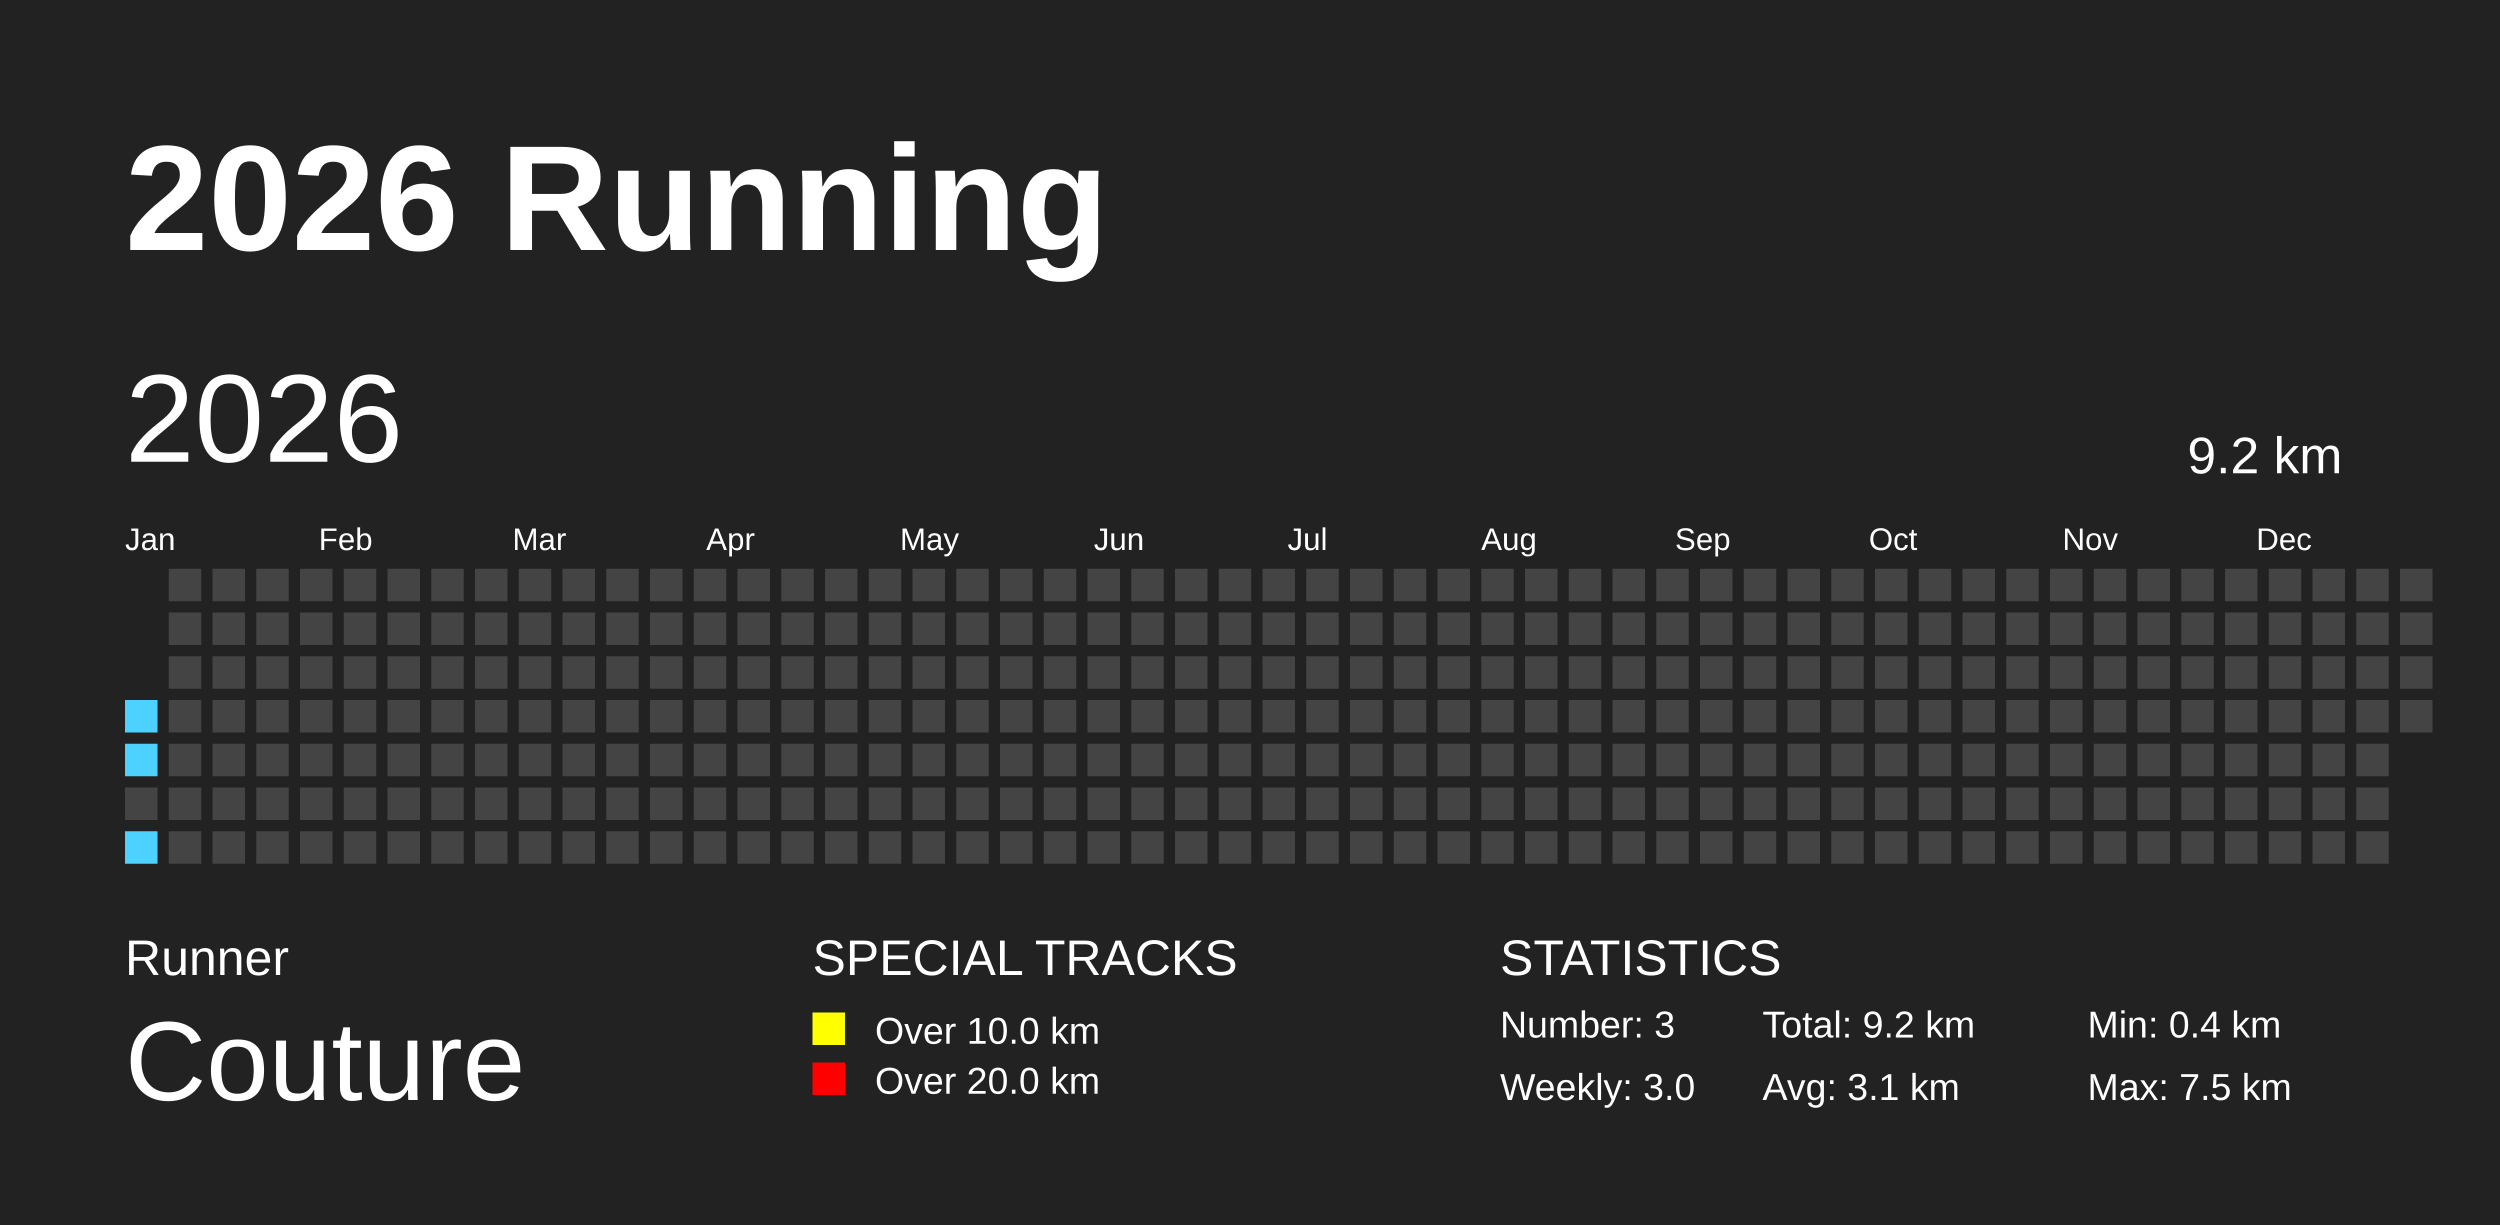
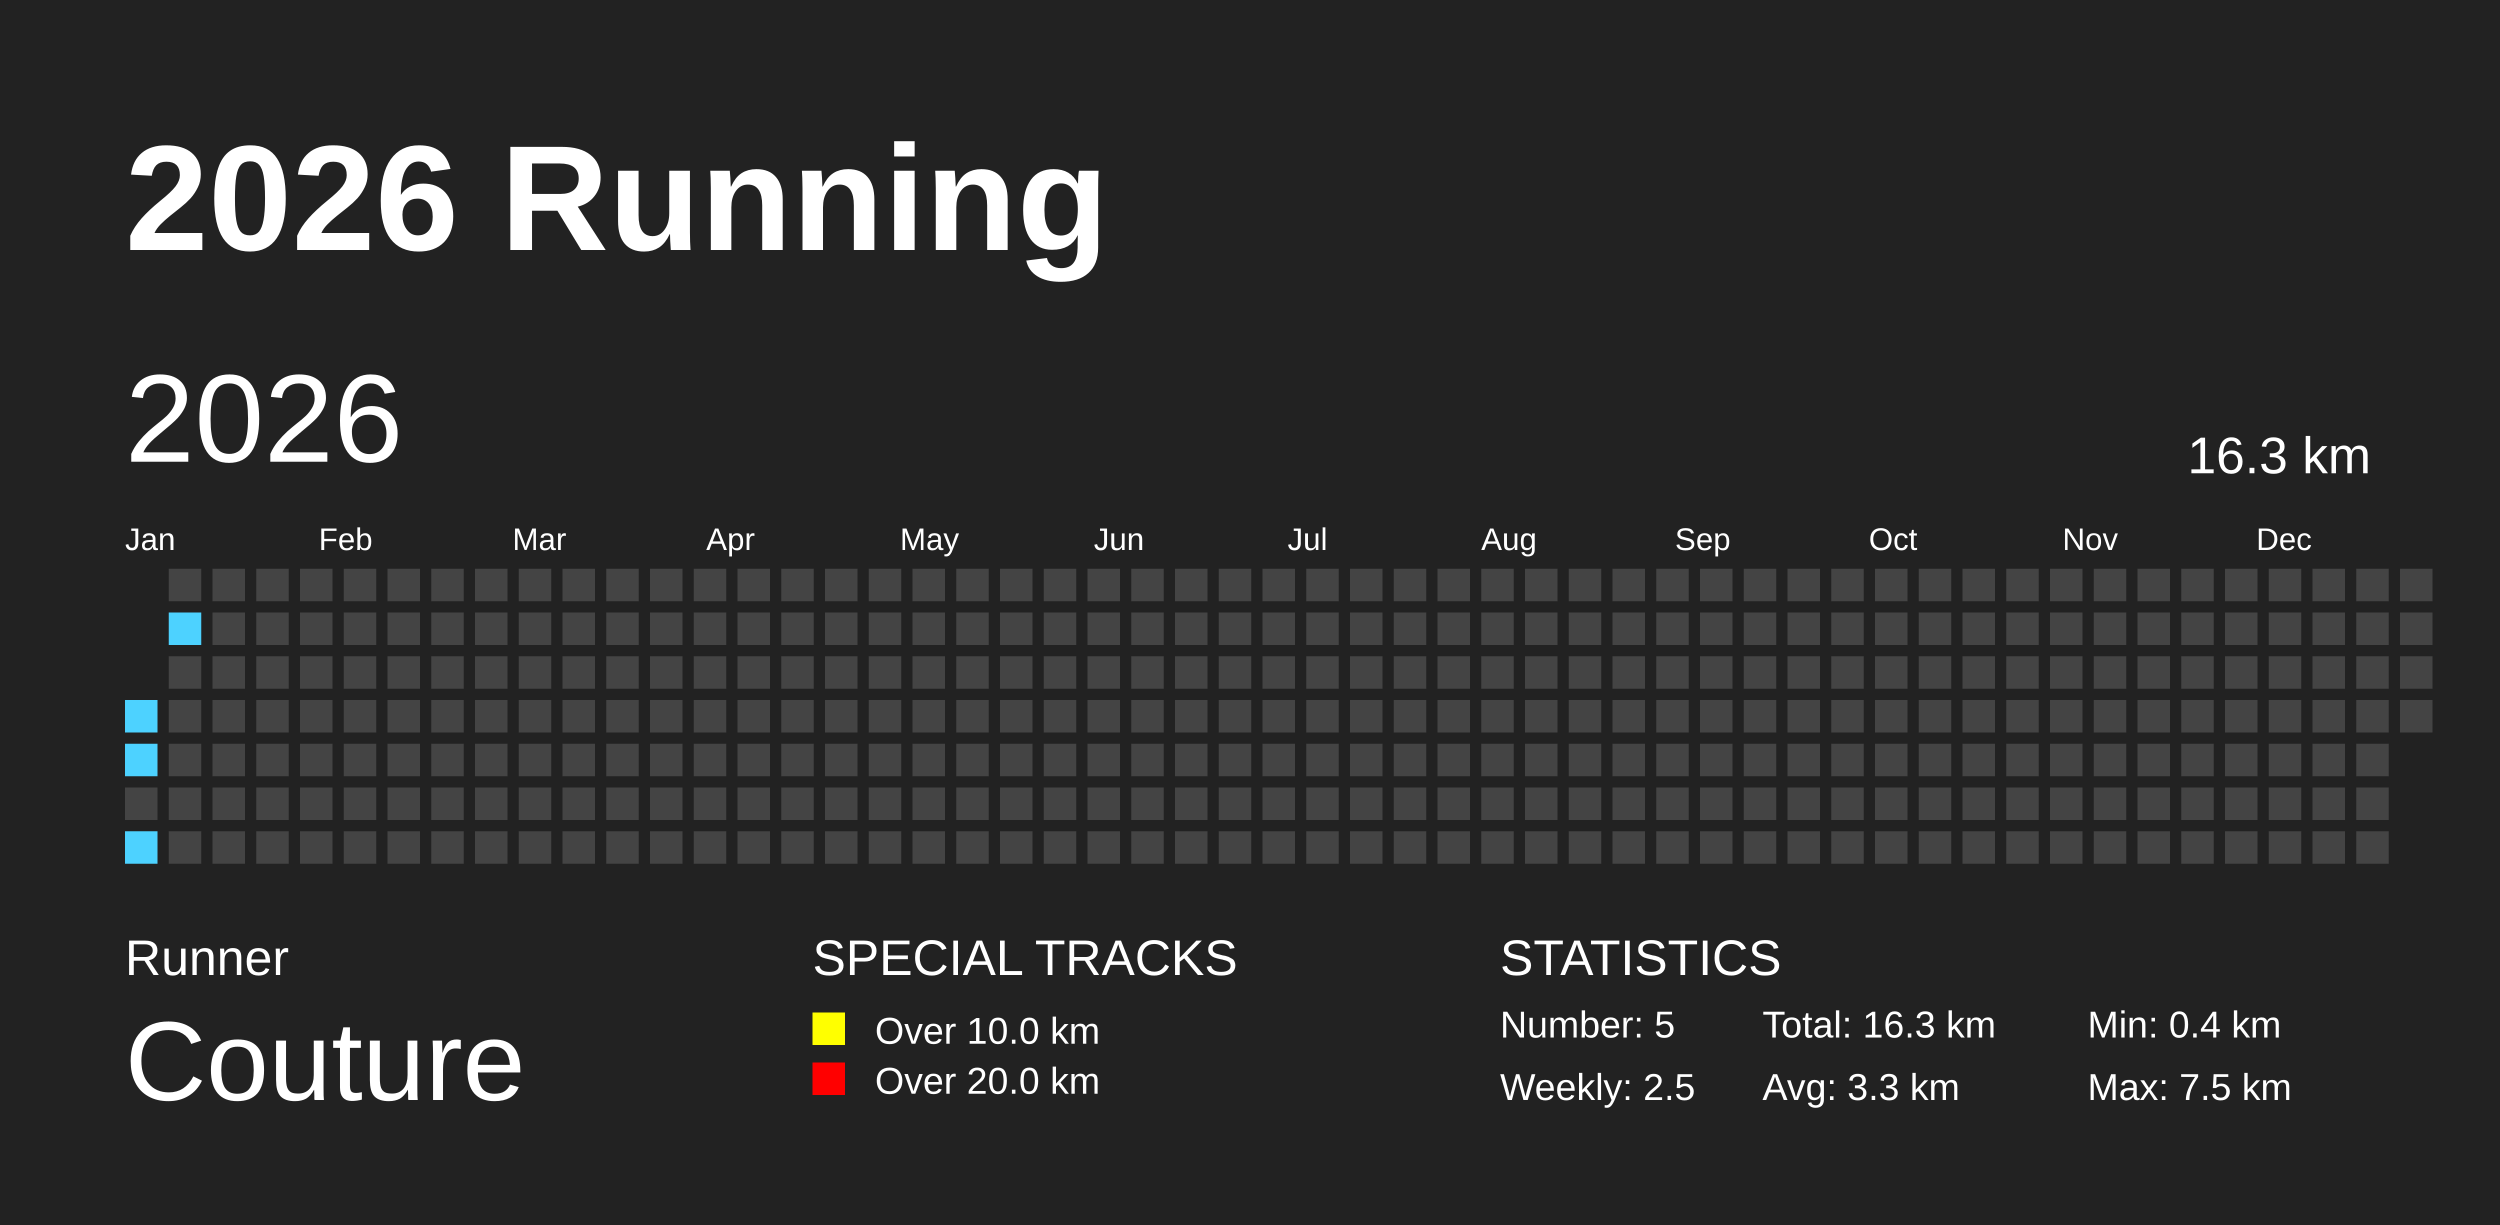
<svg xmlns="http://www.w3.org/2000/svg" baseProfile="full" height="98mm" version="1.1" viewBox="0,0,200,98" width="200mm">
  <defs />
  <rect fill="#222222" height="98" width="200" x="0" y="0" />
  <text fill="#FFFFFF" style="font-size:12px; font-family:Arial; font-weight:bold;" x="10" y="20">2026 Running</text>
  <text fill="#FFFFFF" style="font-size:4px; font-family:Arial" x="10" y="78">Runner</text>
  <text fill="#FFFFFF" style="font-size:9px; font-family:Arial" x="10" y="88">Couture</text>
  <text fill="#FFFFFF" style="font-size:4px; font-family:Arial" x="65" y="78">SPECIAL TRACKS</text>
  <rect fill="yellow" height="2.6" width="2.6" x="65" y="81" />
  <text fill="#FFFFFF" style="font-size:3px; font-family:Arial" x="70" y="83.5">Over 10.0 km</text>
  <rect fill="red" height="2.6" width="2.6" x="65" y="85" />
  <text fill="#FFFFFF" style="font-size:3px; font-family:Arial" x="70" y="87.5">Over 20.0 km</text>
  <text fill="#FFFFFF" style="font-size:4px; font-family:Arial" x="120" y="78">STATISTICS</text>
-   <text fill="#FFFFFF" style="font-size:3px; font-family:Arial" x="120" y="83">Number: 3</text>
-   <text fill="#FFFFFF" style="font-size:3px; font-family:Arial" x="120" y="88">Weekly: 3.0</text>
-   <text fill="#FFFFFF" style="font-size:3px; font-family:Arial" x="141" y="83">Total: 9.2 km</text>
-   <text fill="#FFFFFF" style="font-size:3px; font-family:Arial" x="141" y="88">Avg: 3.1 km</text>
+   <text fill="#FFFFFF" style="font-size:3px; font-family:Arial" x="120" y="83">Number: 5</text>
+   <text fill="#FFFFFF" style="font-size:3px; font-family:Arial" x="120" y="88">Weekly: 2.5</text>
+   <text fill="#FFFFFF" style="font-size:3px; font-family:Arial" x="141" y="83">Total: 16.3 km</text>
+   <text fill="#FFFFFF" style="font-size:3px; font-family:Arial" x="141" y="88">Avg: 3.3 km</text>
  <text fill="#FFFFFF" style="font-size:3px; font-family:Arial" x="167" y="83">Min: 0.4 km</text>
  <text fill="#FFFFFF" style="font-size:3px; font-family:Arial" x="167" y="88">Max: 7.5 km</text>
  <text dominant-baseline="hanging" fill="#FFFFFF" style="font-size:10.0px; font-family:Arial;" x="10" y="30">2026</text>
-   <text dominant-baseline="hanging" fill="#FFFFFF" style="font-size:4.125px; font-family:Arial;" x="175" y="35">9.2 km</text>
+   <text dominant-baseline="hanging" fill="#FFFFFF" style="font-size:4.125px; font-family:Arial;" x="175" y="35">16.3 km</text>
  <text fill="#FFFFFF" style="font-size:2.5px; font-family:Arial" x="10.0" y="44">Jan</text>
  <text fill="#FFFFFF" style="font-size:2.5px; font-family:Arial" x="25.5" y="44">Feb</text>
  <text fill="#FFFFFF" style="font-size:2.5px; font-family:Arial" x="41.0" y="44">Mar</text>
  <text fill="#FFFFFF" style="font-size:2.5px; font-family:Arial" x="56.5" y="44">Apr</text>
  <text fill="#FFFFFF" style="font-size:2.5px; font-family:Arial" x="72.0" y="44">May</text>
  <text fill="#FFFFFF" style="font-size:2.5px; font-family:Arial" x="87.5" y="44">Jun</text>
  <text fill="#FFFFFF" style="font-size:2.5px; font-family:Arial" x="103.0" y="44">Jul</text>
  <text fill="#FFFFFF" style="font-size:2.5px; font-family:Arial" x="118.5" y="44">Aug</text>
  <text fill="#FFFFFF" style="font-size:2.5px; font-family:Arial" x="134.0" y="44">Sep</text>
  <text fill="#FFFFFF" style="font-size:2.5px; font-family:Arial" x="149.5" y="44">Oct</text>
  <text fill="#FFFFFF" style="font-size:2.5px; font-family:Arial" x="165.0" y="44">Nov</text>
  <text fill="#FFFFFF" style="font-size:2.5px; font-family:Arial" x="180.5" y="44">Dec</text>
  <rect fill="#4DD2FF" height="2.6" width="2.6" x="10.0" y="56.0" />
  <rect fill="#4DD2FF" height="2.6" width="2.6" x="10.0" y="59.5" />
  <rect fill="#444444" height="2.6" width="2.6" x="10.0" y="63.0" />
  <rect fill="#4DD2FF" height="2.6" width="2.6" x="10.0" y="66.5" />
  <rect fill="#444444" height="2.6" width="2.6" x="13.5" y="45.5" />
-   <rect fill="#444444" height="2.6" width="2.6" x="13.5" y="49.0" />
+   <rect fill="#4DD2FF" height="2.6" width="2.6" x="13.5" y="49.0" />
  <rect fill="#444444" height="2.6" width="2.6" x="13.5" y="52.5" />
  <rect fill="#444444" height="2.6" width="2.6" x="13.5" y="56.0" />
  <rect fill="#444444" height="2.6" width="2.6" x="13.5" y="59.5" />
  <rect fill="#444444" height="2.6" width="2.6" x="13.5" y="63.0" />
  <rect fill="#444444" height="2.6" width="2.6" x="13.5" y="66.5" />
  <rect fill="#444444" height="2.6" width="2.6" x="17.0" y="45.5" />
  <rect fill="#444444" height="2.6" width="2.6" x="17.0" y="49.0" />
  <rect fill="#444444" height="2.6" width="2.6" x="17.0" y="52.5" />
  <rect fill="#444444" height="2.6" width="2.6" x="17.0" y="56.0" />
  <rect fill="#444444" height="2.6" width="2.6" x="17.0" y="59.5" />
  <rect fill="#444444" height="2.6" width="2.6" x="17.0" y="63.0" />
  <rect fill="#444444" height="2.6" width="2.6" x="17.0" y="66.5" />
  <rect fill="#444444" height="2.6" width="2.6" x="20.5" y="45.5" />
  <rect fill="#444444" height="2.6" width="2.6" x="20.5" y="49.0" />
  <rect fill="#444444" height="2.6" width="2.6" x="20.5" y="52.5" />
  <rect fill="#444444" height="2.6" width="2.6" x="20.5" y="56.0" />
  <rect fill="#444444" height="2.6" width="2.6" x="20.5" y="59.5" />
  <rect fill="#444444" height="2.6" width="2.6" x="20.5" y="63.0" />
  <rect fill="#444444" height="2.6" width="2.6" x="20.5" y="66.5" />
  <rect fill="#444444" height="2.6" width="2.6" x="24.0" y="45.5" />
  <rect fill="#444444" height="2.6" width="2.6" x="24.0" y="49.0" />
  <rect fill="#444444" height="2.6" width="2.6" x="24.0" y="52.5" />
  <rect fill="#444444" height="2.6" width="2.6" x="24.0" y="56.0" />
  <rect fill="#444444" height="2.6" width="2.6" x="24.0" y="59.5" />
  <rect fill="#444444" height="2.6" width="2.6" x="24.0" y="63.0" />
  <rect fill="#444444" height="2.6" width="2.6" x="24.0" y="66.5" />
  <rect fill="#444444" height="2.6" width="2.6" x="27.5" y="45.5" />
  <rect fill="#444444" height="2.6" width="2.6" x="27.5" y="49.0" />
  <rect fill="#444444" height="2.6" width="2.6" x="27.5" y="52.5" />
  <rect fill="#444444" height="2.6" width="2.6" x="27.5" y="56.0" />
  <rect fill="#444444" height="2.6" width="2.6" x="27.5" y="59.5" />
  <rect fill="#444444" height="2.6" width="2.6" x="27.5" y="63.0" />
  <rect fill="#444444" height="2.6" width="2.6" x="27.5" y="66.5" />
  <rect fill="#444444" height="2.6" width="2.6" x="31.0" y="45.5" />
  <rect fill="#444444" height="2.6" width="2.6" x="31.0" y="49.0" />
  <rect fill="#444444" height="2.6" width="2.6" x="31.0" y="52.5" />
  <rect fill="#444444" height="2.6" width="2.6" x="31.0" y="56.0" />
  <rect fill="#444444" height="2.6" width="2.6" x="31.0" y="59.5" />
  <rect fill="#444444" height="2.6" width="2.6" x="31.0" y="63.0" />
  <rect fill="#444444" height="2.6" width="2.6" x="31.0" y="66.5" />
  <rect fill="#444444" height="2.6" width="2.6" x="34.5" y="45.5" />
  <rect fill="#444444" height="2.6" width="2.6" x="34.5" y="49.0" />
  <rect fill="#444444" height="2.6" width="2.6" x="34.5" y="52.5" />
  <rect fill="#444444" height="2.6" width="2.6" x="34.5" y="56.0" />
  <rect fill="#444444" height="2.6" width="2.6" x="34.5" y="59.5" />
  <rect fill="#444444" height="2.6" width="2.6" x="34.5" y="63.0" />
  <rect fill="#444444" height="2.6" width="2.6" x="34.5" y="66.5" />
  <rect fill="#444444" height="2.6" width="2.6" x="38.0" y="45.5" />
  <rect fill="#444444" height="2.6" width="2.6" x="38.0" y="49.0" />
  <rect fill="#444444" height="2.6" width="2.6" x="38.0" y="52.5" />
  <rect fill="#444444" height="2.6" width="2.6" x="38.0" y="56.0" />
  <rect fill="#444444" height="2.6" width="2.6" x="38.0" y="59.5" />
  <rect fill="#444444" height="2.6" width="2.6" x="38.0" y="63.0" />
  <rect fill="#444444" height="2.6" width="2.6" x="38.0" y="66.5" />
  <rect fill="#444444" height="2.6" width="2.6" x="41.5" y="45.5" />
  <rect fill="#444444" height="2.6" width="2.6" x="41.5" y="49.0" />
  <rect fill="#444444" height="2.6" width="2.6" x="41.5" y="52.5" />
  <rect fill="#444444" height="2.6" width="2.6" x="41.5" y="56.0" />
  <rect fill="#444444" height="2.6" width="2.6" x="41.5" y="59.5" />
  <rect fill="#444444" height="2.6" width="2.6" x="41.5" y="63.0" />
  <rect fill="#444444" height="2.6" width="2.6" x="41.5" y="66.5" />
  <rect fill="#444444" height="2.6" width="2.6" x="45.0" y="45.5" />
  <rect fill="#444444" height="2.6" width="2.6" x="45.0" y="49.0" />
  <rect fill="#444444" height="2.6" width="2.6" x="45.0" y="52.5" />
  <rect fill="#444444" height="2.6" width="2.6" x="45.0" y="56.0" />
  <rect fill="#444444" height="2.6" width="2.6" x="45.0" y="59.5" />
  <rect fill="#444444" height="2.6" width="2.6" x="45.0" y="63.0" />
  <rect fill="#444444" height="2.6" width="2.6" x="45.0" y="66.5" />
  <rect fill="#444444" height="2.6" width="2.6" x="48.5" y="45.5" />
  <rect fill="#444444" height="2.6" width="2.6" x="48.5" y="49.0" />
  <rect fill="#444444" height="2.6" width="2.6" x="48.5" y="52.5" />
  <rect fill="#444444" height="2.6" width="2.6" x="48.5" y="56.0" />
  <rect fill="#444444" height="2.6" width="2.6" x="48.5" y="59.5" />
  <rect fill="#444444" height="2.6" width="2.6" x="48.5" y="63.0" />
  <rect fill="#444444" height="2.6" width="2.6" x="48.5" y="66.5" />
  <rect fill="#444444" height="2.6" width="2.6" x="52.0" y="45.5" />
  <rect fill="#444444" height="2.6" width="2.6" x="52.0" y="49.0" />
  <rect fill="#444444" height="2.6" width="2.6" x="52.0" y="52.5" />
  <rect fill="#444444" height="2.6" width="2.6" x="52.0" y="56.0" />
  <rect fill="#444444" height="2.6" width="2.6" x="52.0" y="59.5" />
  <rect fill="#444444" height="2.6" width="2.6" x="52.0" y="63.0" />
  <rect fill="#444444" height="2.6" width="2.6" x="52.0" y="66.5" />
  <rect fill="#444444" height="2.6" width="2.6" x="55.5" y="45.5" />
  <rect fill="#444444" height="2.6" width="2.6" x="55.5" y="49.0" />
  <rect fill="#444444" height="2.6" width="2.6" x="55.5" y="52.5" />
  <rect fill="#444444" height="2.6" width="2.6" x="55.5" y="56.0" />
  <rect fill="#444444" height="2.6" width="2.6" x="55.5" y="59.5" />
  <rect fill="#444444" height="2.6" width="2.6" x="55.5" y="63.0" />
  <rect fill="#444444" height="2.6" width="2.6" x="55.5" y="66.5" />
  <rect fill="#444444" height="2.6" width="2.6" x="59.0" y="45.5" />
  <rect fill="#444444" height="2.6" width="2.6" x="59.0" y="49.0" />
  <rect fill="#444444" height="2.6" width="2.6" x="59.0" y="52.5" />
  <rect fill="#444444" height="2.6" width="2.6" x="59.0" y="56.0" />
  <rect fill="#444444" height="2.6" width="2.6" x="59.0" y="59.5" />
  <rect fill="#444444" height="2.6" width="2.6" x="59.0" y="63.0" />
  <rect fill="#444444" height="2.6" width="2.6" x="59.0" y="66.5" />
  <rect fill="#444444" height="2.6" width="2.6" x="62.5" y="45.5" />
  <rect fill="#444444" height="2.6" width="2.6" x="62.5" y="49.0" />
  <rect fill="#444444" height="2.6" width="2.6" x="62.5" y="52.5" />
  <rect fill="#444444" height="2.6" width="2.6" x="62.5" y="56.0" />
  <rect fill="#444444" height="2.6" width="2.6" x="62.5" y="59.5" />
  <rect fill="#444444" height="2.6" width="2.6" x="62.5" y="63.0" />
  <rect fill="#444444" height="2.6" width="2.6" x="62.5" y="66.5" />
  <rect fill="#444444" height="2.6" width="2.6" x="66.0" y="45.5" />
  <rect fill="#444444" height="2.6" width="2.6" x="66.0" y="49.0" />
  <rect fill="#444444" height="2.6" width="2.6" x="66.0" y="52.5" />
  <rect fill="#444444" height="2.6" width="2.6" x="66.0" y="56.0" />
  <rect fill="#444444" height="2.6" width="2.6" x="66.0" y="59.5" />
  <rect fill="#444444" height="2.6" width="2.6" x="66.0" y="63.0" />
  <rect fill="#444444" height="2.6" width="2.6" x="66.0" y="66.5" />
  <rect fill="#444444" height="2.6" width="2.6" x="69.5" y="45.5" />
  <rect fill="#444444" height="2.6" width="2.6" x="69.5" y="49.0" />
  <rect fill="#444444" height="2.6" width="2.6" x="69.5" y="52.5" />
  <rect fill="#444444" height="2.6" width="2.6" x="69.5" y="56.0" />
  <rect fill="#444444" height="2.6" width="2.6" x="69.5" y="59.5" />
  <rect fill="#444444" height="2.6" width="2.6" x="69.5" y="63.0" />
  <rect fill="#444444" height="2.6" width="2.6" x="69.5" y="66.5" />
  <rect fill="#444444" height="2.6" width="2.6" x="73.0" y="45.5" />
  <rect fill="#444444" height="2.6" width="2.6" x="73.0" y="49.0" />
  <rect fill="#444444" height="2.6" width="2.6" x="73.0" y="52.5" />
  <rect fill="#444444" height="2.6" width="2.6" x="73.0" y="56.0" />
  <rect fill="#444444" height="2.6" width="2.6" x="73.0" y="59.5" />
  <rect fill="#444444" height="2.6" width="2.6" x="73.0" y="63.0" />
  <rect fill="#444444" height="2.6" width="2.6" x="73.0" y="66.5" />
  <rect fill="#444444" height="2.6" width="2.6" x="76.5" y="45.5" />
  <rect fill="#444444" height="2.6" width="2.6" x="76.5" y="49.0" />
  <rect fill="#444444" height="2.6" width="2.6" x="76.5" y="52.5" />
  <rect fill="#444444" height="2.6" width="2.6" x="76.5" y="56.0" />
  <rect fill="#444444" height="2.6" width="2.6" x="76.5" y="59.5" />
  <rect fill="#444444" height="2.6" width="2.6" x="76.5" y="63.0" />
  <rect fill="#444444" height="2.6" width="2.6" x="76.5" y="66.5" />
  <rect fill="#444444" height="2.6" width="2.6" x="80.0" y="45.5" />
  <rect fill="#444444" height="2.6" width="2.6" x="80.0" y="49.0" />
  <rect fill="#444444" height="2.6" width="2.6" x="80.0" y="52.5" />
  <rect fill="#444444" height="2.6" width="2.6" x="80.0" y="56.0" />
  <rect fill="#444444" height="2.6" width="2.6" x="80.0" y="59.5" />
  <rect fill="#444444" height="2.6" width="2.6" x="80.0" y="63.0" />
  <rect fill="#444444" height="2.6" width="2.6" x="80.0" y="66.5" />
  <rect fill="#444444" height="2.6" width="2.6" x="83.5" y="45.5" />
  <rect fill="#444444" height="2.6" width="2.6" x="83.5" y="49.0" />
  <rect fill="#444444" height="2.6" width="2.6" x="83.5" y="52.5" />
  <rect fill="#444444" height="2.6" width="2.6" x="83.5" y="56.0" />
  <rect fill="#444444" height="2.6" width="2.6" x="83.5" y="59.5" />
  <rect fill="#444444" height="2.6" width="2.6" x="83.5" y="63.0" />
  <rect fill="#444444" height="2.6" width="2.6" x="83.5" y="66.5" />
  <rect fill="#444444" height="2.6" width="2.6" x="87.0" y="45.5" />
  <rect fill="#444444" height="2.6" width="2.6" x="87.0" y="49.0" />
  <rect fill="#444444" height="2.6" width="2.6" x="87.0" y="52.5" />
  <rect fill="#444444" height="2.6" width="2.6" x="87.0" y="56.0" />
  <rect fill="#444444" height="2.6" width="2.6" x="87.0" y="59.5" />
  <rect fill="#444444" height="2.6" width="2.6" x="87.0" y="63.0" />
  <rect fill="#444444" height="2.6" width="2.6" x="87.0" y="66.5" />
  <rect fill="#444444" height="2.6" width="2.6" x="90.5" y="45.5" />
  <rect fill="#444444" height="2.6" width="2.6" x="90.5" y="49.0" />
  <rect fill="#444444" height="2.6" width="2.6" x="90.5" y="52.5" />
  <rect fill="#444444" height="2.6" width="2.6" x="90.5" y="56.0" />
  <rect fill="#444444" height="2.6" width="2.6" x="90.5" y="59.5" />
  <rect fill="#444444" height="2.6" width="2.6" x="90.5" y="63.0" />
  <rect fill="#444444" height="2.6" width="2.6" x="90.5" y="66.5" />
  <rect fill="#444444" height="2.6" width="2.6" x="94.0" y="45.5" />
  <rect fill="#444444" height="2.6" width="2.6" x="94.0" y="49.0" />
  <rect fill="#444444" height="2.6" width="2.6" x="94.0" y="52.5" />
  <rect fill="#444444" height="2.6" width="2.6" x="94.0" y="56.0" />
  <rect fill="#444444" height="2.6" width="2.6" x="94.0" y="59.5" />
  <rect fill="#444444" height="2.6" width="2.6" x="94.0" y="63.0" />
  <rect fill="#444444" height="2.6" width="2.6" x="94.0" y="66.5" />
  <rect fill="#444444" height="2.6" width="2.6" x="97.5" y="45.5" />
  <rect fill="#444444" height="2.6" width="2.6" x="97.5" y="49.0" />
  <rect fill="#444444" height="2.6" width="2.6" x="97.5" y="52.5" />
  <rect fill="#444444" height="2.6" width="2.6" x="97.5" y="56.0" />
  <rect fill="#444444" height="2.6" width="2.6" x="97.5" y="59.5" />
  <rect fill="#444444" height="2.6" width="2.6" x="97.5" y="63.0" />
  <rect fill="#444444" height="2.6" width="2.6" x="97.5" y="66.5" />
  <rect fill="#444444" height="2.6" width="2.6" x="101.0" y="45.5" />
  <rect fill="#444444" height="2.6" width="2.6" x="101.0" y="49.0" />
  <rect fill="#444444" height="2.6" width="2.6" x="101.0" y="52.5" />
  <rect fill="#444444" height="2.6" width="2.6" x="101.0" y="56.0" />
  <rect fill="#444444" height="2.6" width="2.6" x="101.0" y="59.5" />
  <rect fill="#444444" height="2.6" width="2.6" x="101.0" y="63.0" />
  <rect fill="#444444" height="2.6" width="2.6" x="101.0" y="66.5" />
  <rect fill="#444444" height="2.6" width="2.6" x="104.5" y="45.5" />
  <rect fill="#444444" height="2.6" width="2.6" x="104.5" y="49.0" />
  <rect fill="#444444" height="2.6" width="2.6" x="104.5" y="52.5" />
  <rect fill="#444444" height="2.6" width="2.6" x="104.5" y="56.0" />
  <rect fill="#444444" height="2.6" width="2.6" x="104.5" y="59.5" />
  <rect fill="#444444" height="2.6" width="2.6" x="104.5" y="63.0" />
  <rect fill="#444444" height="2.6" width="2.6" x="104.5" y="66.5" />
  <rect fill="#444444" height="2.6" width="2.6" x="108.0" y="45.5" />
  <rect fill="#444444" height="2.6" width="2.6" x="108.0" y="49.0" />
  <rect fill="#444444" height="2.6" width="2.6" x="108.0" y="52.5" />
  <rect fill="#444444" height="2.6" width="2.6" x="108.0" y="56.0" />
  <rect fill="#444444" height="2.6" width="2.6" x="108.0" y="59.5" />
  <rect fill="#444444" height="2.6" width="2.6" x="108.0" y="63.0" />
  <rect fill="#444444" height="2.6" width="2.6" x="108.0" y="66.5" />
  <rect fill="#444444" height="2.6" width="2.6" x="111.5" y="45.5" />
  <rect fill="#444444" height="2.6" width="2.6" x="111.5" y="49.0" />
  <rect fill="#444444" height="2.6" width="2.6" x="111.5" y="52.5" />
  <rect fill="#444444" height="2.6" width="2.6" x="111.5" y="56.0" />
  <rect fill="#444444" height="2.6" width="2.6" x="111.5" y="59.5" />
  <rect fill="#444444" height="2.6" width="2.6" x="111.5" y="63.0" />
  <rect fill="#444444" height="2.6" width="2.6" x="111.5" y="66.5" />
  <rect fill="#444444" height="2.6" width="2.6" x="115.0" y="45.5" />
  <rect fill="#444444" height="2.6" width="2.6" x="115.0" y="49.0" />
  <rect fill="#444444" height="2.6" width="2.6" x="115.0" y="52.5" />
  <rect fill="#444444" height="2.6" width="2.6" x="115.0" y="56.0" />
  <rect fill="#444444" height="2.6" width="2.6" x="115.0" y="59.5" />
  <rect fill="#444444" height="2.6" width="2.6" x="115.0" y="63.0" />
  <rect fill="#444444" height="2.6" width="2.6" x="115.0" y="66.5" />
  <rect fill="#444444" height="2.6" width="2.6" x="118.5" y="45.5" />
  <rect fill="#444444" height="2.6" width="2.6" x="118.5" y="49.0" />
  <rect fill="#444444" height="2.6" width="2.6" x="118.5" y="52.5" />
  <rect fill="#444444" height="2.6" width="2.6" x="118.5" y="56.0" />
  <rect fill="#444444" height="2.6" width="2.6" x="118.5" y="59.5" />
  <rect fill="#444444" height="2.6" width="2.6" x="118.5" y="63.0" />
  <rect fill="#444444" height="2.6" width="2.6" x="118.5" y="66.5" />
  <rect fill="#444444" height="2.6" width="2.6" x="122.0" y="45.5" />
  <rect fill="#444444" height="2.6" width="2.6" x="122.0" y="49.0" />
  <rect fill="#444444" height="2.6" width="2.6" x="122.0" y="52.5" />
  <rect fill="#444444" height="2.6" width="2.6" x="122.0" y="56.0" />
  <rect fill="#444444" height="2.6" width="2.6" x="122.0" y="59.5" />
  <rect fill="#444444" height="2.6" width="2.6" x="122.0" y="63.0" />
  <rect fill="#444444" height="2.6" width="2.6" x="122.0" y="66.5" />
  <rect fill="#444444" height="2.6" width="2.6" x="125.5" y="45.5" />
  <rect fill="#444444" height="2.6" width="2.6" x="125.5" y="49.0" />
  <rect fill="#444444" height="2.6" width="2.6" x="125.5" y="52.5" />
  <rect fill="#444444" height="2.6" width="2.6" x="125.5" y="56.0" />
  <rect fill="#444444" height="2.6" width="2.6" x="125.5" y="59.5" />
  <rect fill="#444444" height="2.6" width="2.6" x="125.5" y="63.0" />
  <rect fill="#444444" height="2.6" width="2.6" x="125.5" y="66.5" />
  <rect fill="#444444" height="2.6" width="2.6" x="129.0" y="45.5" />
  <rect fill="#444444" height="2.6" width="2.6" x="129.0" y="49.0" />
  <rect fill="#444444" height="2.6" width="2.6" x="129.0" y="52.5" />
  <rect fill="#444444" height="2.6" width="2.6" x="129.0" y="56.0" />
  <rect fill="#444444" height="2.6" width="2.6" x="129.0" y="59.5" />
  <rect fill="#444444" height="2.6" width="2.6" x="129.0" y="63.0" />
  <rect fill="#444444" height="2.6" width="2.6" x="129.0" y="66.5" />
  <rect fill="#444444" height="2.6" width="2.6" x="132.5" y="45.5" />
  <rect fill="#444444" height="2.6" width="2.6" x="132.5" y="49.0" />
  <rect fill="#444444" height="2.6" width="2.6" x="132.5" y="52.5" />
  <rect fill="#444444" height="2.6" width="2.6" x="132.5" y="56.0" />
  <rect fill="#444444" height="2.6" width="2.6" x="132.5" y="59.5" />
  <rect fill="#444444" height="2.6" width="2.6" x="132.5" y="63.0" />
  <rect fill="#444444" height="2.6" width="2.6" x="132.5" y="66.5" />
  <rect fill="#444444" height="2.6" width="2.6" x="136.0" y="45.5" />
  <rect fill="#444444" height="2.6" width="2.6" x="136.0" y="49.0" />
  <rect fill="#444444" height="2.6" width="2.6" x="136.0" y="52.5" />
  <rect fill="#444444" height="2.6" width="2.6" x="136.0" y="56.0" />
  <rect fill="#444444" height="2.6" width="2.6" x="136.0" y="59.5" />
  <rect fill="#444444" height="2.6" width="2.6" x="136.0" y="63.0" />
  <rect fill="#444444" height="2.6" width="2.6" x="136.0" y="66.5" />
  <rect fill="#444444" height="2.6" width="2.6" x="139.5" y="45.5" />
  <rect fill="#444444" height="2.6" width="2.6" x="139.5" y="49.0" />
  <rect fill="#444444" height="2.6" width="2.6" x="139.5" y="52.5" />
  <rect fill="#444444" height="2.6" width="2.6" x="139.5" y="56.0" />
  <rect fill="#444444" height="2.6" width="2.6" x="139.5" y="59.5" />
  <rect fill="#444444" height="2.6" width="2.6" x="139.5" y="63.0" />
  <rect fill="#444444" height="2.6" width="2.6" x="139.5" y="66.5" />
  <rect fill="#444444" height="2.6" width="2.6" x="143.0" y="45.5" />
  <rect fill="#444444" height="2.6" width="2.6" x="143.0" y="49.0" />
  <rect fill="#444444" height="2.6" width="2.6" x="143.0" y="52.5" />
  <rect fill="#444444" height="2.6" width="2.6" x="143.0" y="56.0" />
  <rect fill="#444444" height="2.6" width="2.6" x="143.0" y="59.5" />
  <rect fill="#444444" height="2.6" width="2.6" x="143.0" y="63.0" />
  <rect fill="#444444" height="2.6" width="2.6" x="143.0" y="66.5" />
  <rect fill="#444444" height="2.6" width="2.6" x="146.5" y="45.5" />
  <rect fill="#444444" height="2.6" width="2.6" x="146.5" y="49.0" />
  <rect fill="#444444" height="2.6" width="2.6" x="146.5" y="52.5" />
  <rect fill="#444444" height="2.6" width="2.6" x="146.5" y="56.0" />
  <rect fill="#444444" height="2.6" width="2.6" x="146.5" y="59.5" />
  <rect fill="#444444" height="2.6" width="2.6" x="146.5" y="63.0" />
  <rect fill="#444444" height="2.6" width="2.6" x="146.5" y="66.5" />
  <rect fill="#444444" height="2.6" width="2.6" x="150.0" y="45.5" />
  <rect fill="#444444" height="2.6" width="2.6" x="150.0" y="49.0" />
  <rect fill="#444444" height="2.6" width="2.6" x="150.0" y="52.5" />
  <rect fill="#444444" height="2.6" width="2.6" x="150.0" y="56.0" />
  <rect fill="#444444" height="2.6" width="2.6" x="150.0" y="59.5" />
  <rect fill="#444444" height="2.6" width="2.6" x="150.0" y="63.0" />
  <rect fill="#444444" height="2.6" width="2.6" x="150.0" y="66.5" />
  <rect fill="#444444" height="2.6" width="2.6" x="153.5" y="45.5" />
  <rect fill="#444444" height="2.6" width="2.6" x="153.5" y="49.0" />
  <rect fill="#444444" height="2.6" width="2.6" x="153.5" y="52.5" />
  <rect fill="#444444" height="2.6" width="2.6" x="153.5" y="56.0" />
  <rect fill="#444444" height="2.6" width="2.6" x="153.5" y="59.5" />
  <rect fill="#444444" height="2.6" width="2.6" x="153.5" y="63.0" />
  <rect fill="#444444" height="2.6" width="2.6" x="153.5" y="66.5" />
  <rect fill="#444444" height="2.6" width="2.6" x="157.0" y="45.5" />
  <rect fill="#444444" height="2.6" width="2.6" x="157.0" y="49.0" />
  <rect fill="#444444" height="2.6" width="2.6" x="157.0" y="52.5" />
  <rect fill="#444444" height="2.6" width="2.6" x="157.0" y="56.0" />
  <rect fill="#444444" height="2.6" width="2.6" x="157.0" y="59.5" />
  <rect fill="#444444" height="2.6" width="2.6" x="157.0" y="63.0" />
  <rect fill="#444444" height="2.6" width="2.6" x="157.0" y="66.5" />
  <rect fill="#444444" height="2.6" width="2.6" x="160.5" y="45.5" />
  <rect fill="#444444" height="2.6" width="2.6" x="160.5" y="49.0" />
  <rect fill="#444444" height="2.6" width="2.6" x="160.5" y="52.5" />
  <rect fill="#444444" height="2.6" width="2.6" x="160.5" y="56.0" />
  <rect fill="#444444" height="2.6" width="2.6" x="160.5" y="59.5" />
  <rect fill="#444444" height="2.6" width="2.6" x="160.5" y="63.0" />
  <rect fill="#444444" height="2.6" width="2.6" x="160.5" y="66.5" />
  <rect fill="#444444" height="2.6" width="2.6" x="164.0" y="45.5" />
  <rect fill="#444444" height="2.6" width="2.6" x="164.0" y="49.0" />
  <rect fill="#444444" height="2.6" width="2.6" x="164.0" y="52.5" />
  <rect fill="#444444" height="2.6" width="2.6" x="164.0" y="56.0" />
  <rect fill="#444444" height="2.6" width="2.6" x="164.0" y="59.5" />
  <rect fill="#444444" height="2.6" width="2.6" x="164.0" y="63.0" />
  <rect fill="#444444" height="2.6" width="2.6" x="164.0" y="66.5" />
  <rect fill="#444444" height="2.6" width="2.6" x="167.5" y="45.5" />
  <rect fill="#444444" height="2.6" width="2.6" x="167.5" y="49.0" />
  <rect fill="#444444" height="2.6" width="2.6" x="167.5" y="52.5" />
  <rect fill="#444444" height="2.6" width="2.6" x="167.5" y="56.0" />
  <rect fill="#444444" height="2.6" width="2.6" x="167.5" y="59.5" />
  <rect fill="#444444" height="2.6" width="2.6" x="167.5" y="63.0" />
  <rect fill="#444444" height="2.6" width="2.6" x="167.5" y="66.5" />
  <rect fill="#444444" height="2.6" width="2.6" x="171.0" y="45.5" />
  <rect fill="#444444" height="2.6" width="2.6" x="171.0" y="49.0" />
  <rect fill="#444444" height="2.6" width="2.6" x="171.0" y="52.5" />
  <rect fill="#444444" height="2.6" width="2.6" x="171.0" y="56.0" />
  <rect fill="#444444" height="2.6" width="2.6" x="171.0" y="59.5" />
  <rect fill="#444444" height="2.6" width="2.6" x="171.0" y="63.0" />
  <rect fill="#444444" height="2.6" width="2.6" x="171.0" y="66.5" />
  <rect fill="#444444" height="2.6" width="2.6" x="174.5" y="45.5" />
  <rect fill="#444444" height="2.6" width="2.6" x="174.5" y="49.0" />
  <rect fill="#444444" height="2.6" width="2.6" x="174.5" y="52.5" />
  <rect fill="#444444" height="2.6" width="2.6" x="174.5" y="56.0" />
  <rect fill="#444444" height="2.6" width="2.6" x="174.5" y="59.5" />
  <rect fill="#444444" height="2.6" width="2.6" x="174.5" y="63.0" />
  <rect fill="#444444" height="2.6" width="2.6" x="174.5" y="66.5" />
  <rect fill="#444444" height="2.6" width="2.6" x="178.0" y="45.5" />
  <rect fill="#444444" height="2.6" width="2.6" x="178.0" y="49.0" />
  <rect fill="#444444" height="2.6" width="2.6" x="178.0" y="52.5" />
  <rect fill="#444444" height="2.6" width="2.6" x="178.0" y="56.0" />
  <rect fill="#444444" height="2.6" width="2.6" x="178.0" y="59.5" />
  <rect fill="#444444" height="2.6" width="2.6" x="178.0" y="63.0" />
  <rect fill="#444444" height="2.6" width="2.6" x="178.0" y="66.5" />
  <rect fill="#444444" height="2.6" width="2.6" x="181.5" y="45.5" />
  <rect fill="#444444" height="2.6" width="2.6" x="181.5" y="49.0" />
  <rect fill="#444444" height="2.6" width="2.6" x="181.5" y="52.5" />
  <rect fill="#444444" height="2.6" width="2.6" x="181.5" y="56.0" />
  <rect fill="#444444" height="2.6" width="2.6" x="181.5" y="59.5" />
  <rect fill="#444444" height="2.6" width="2.6" x="181.5" y="63.0" />
  <rect fill="#444444" height="2.6" width="2.6" x="181.5" y="66.5" />
  <rect fill="#444444" height="2.6" width="2.6" x="185.0" y="45.5" />
  <rect fill="#444444" height="2.6" width="2.6" x="185.0" y="49.0" />
  <rect fill="#444444" height="2.6" width="2.6" x="185.0" y="52.5" />
  <rect fill="#444444" height="2.6" width="2.6" x="185.0" y="56.0" />
  <rect fill="#444444" height="2.6" width="2.6" x="185.0" y="59.5" />
  <rect fill="#444444" height="2.6" width="2.6" x="185.0" y="63.0" />
  <rect fill="#444444" height="2.6" width="2.6" x="185.0" y="66.5" />
  <rect fill="#444444" height="2.6" width="2.6" x="188.5" y="45.5" />
  <rect fill="#444444" height="2.6" width="2.6" x="188.5" y="49.0" />
  <rect fill="#444444" height="2.6" width="2.6" x="188.5" y="52.5" />
  <rect fill="#444444" height="2.6" width="2.6" x="188.5" y="56.0" />
  <rect fill="#444444" height="2.6" width="2.6" x="188.5" y="59.5" />
  <rect fill="#444444" height="2.6" width="2.6" x="188.5" y="63.0" />
  <rect fill="#444444" height="2.6" width="2.6" x="188.5" y="66.5" />
  <rect fill="#444444" height="2.6" width="2.6" x="192.0" y="45.5" />
  <rect fill="#444444" height="2.6" width="2.6" x="192.0" y="49.0" />
  <rect fill="#444444" height="2.6" width="2.6" x="192.0" y="52.5" />
  <rect fill="#444444" height="2.6" width="2.6" x="192.0" y="56.0" />
</svg>
